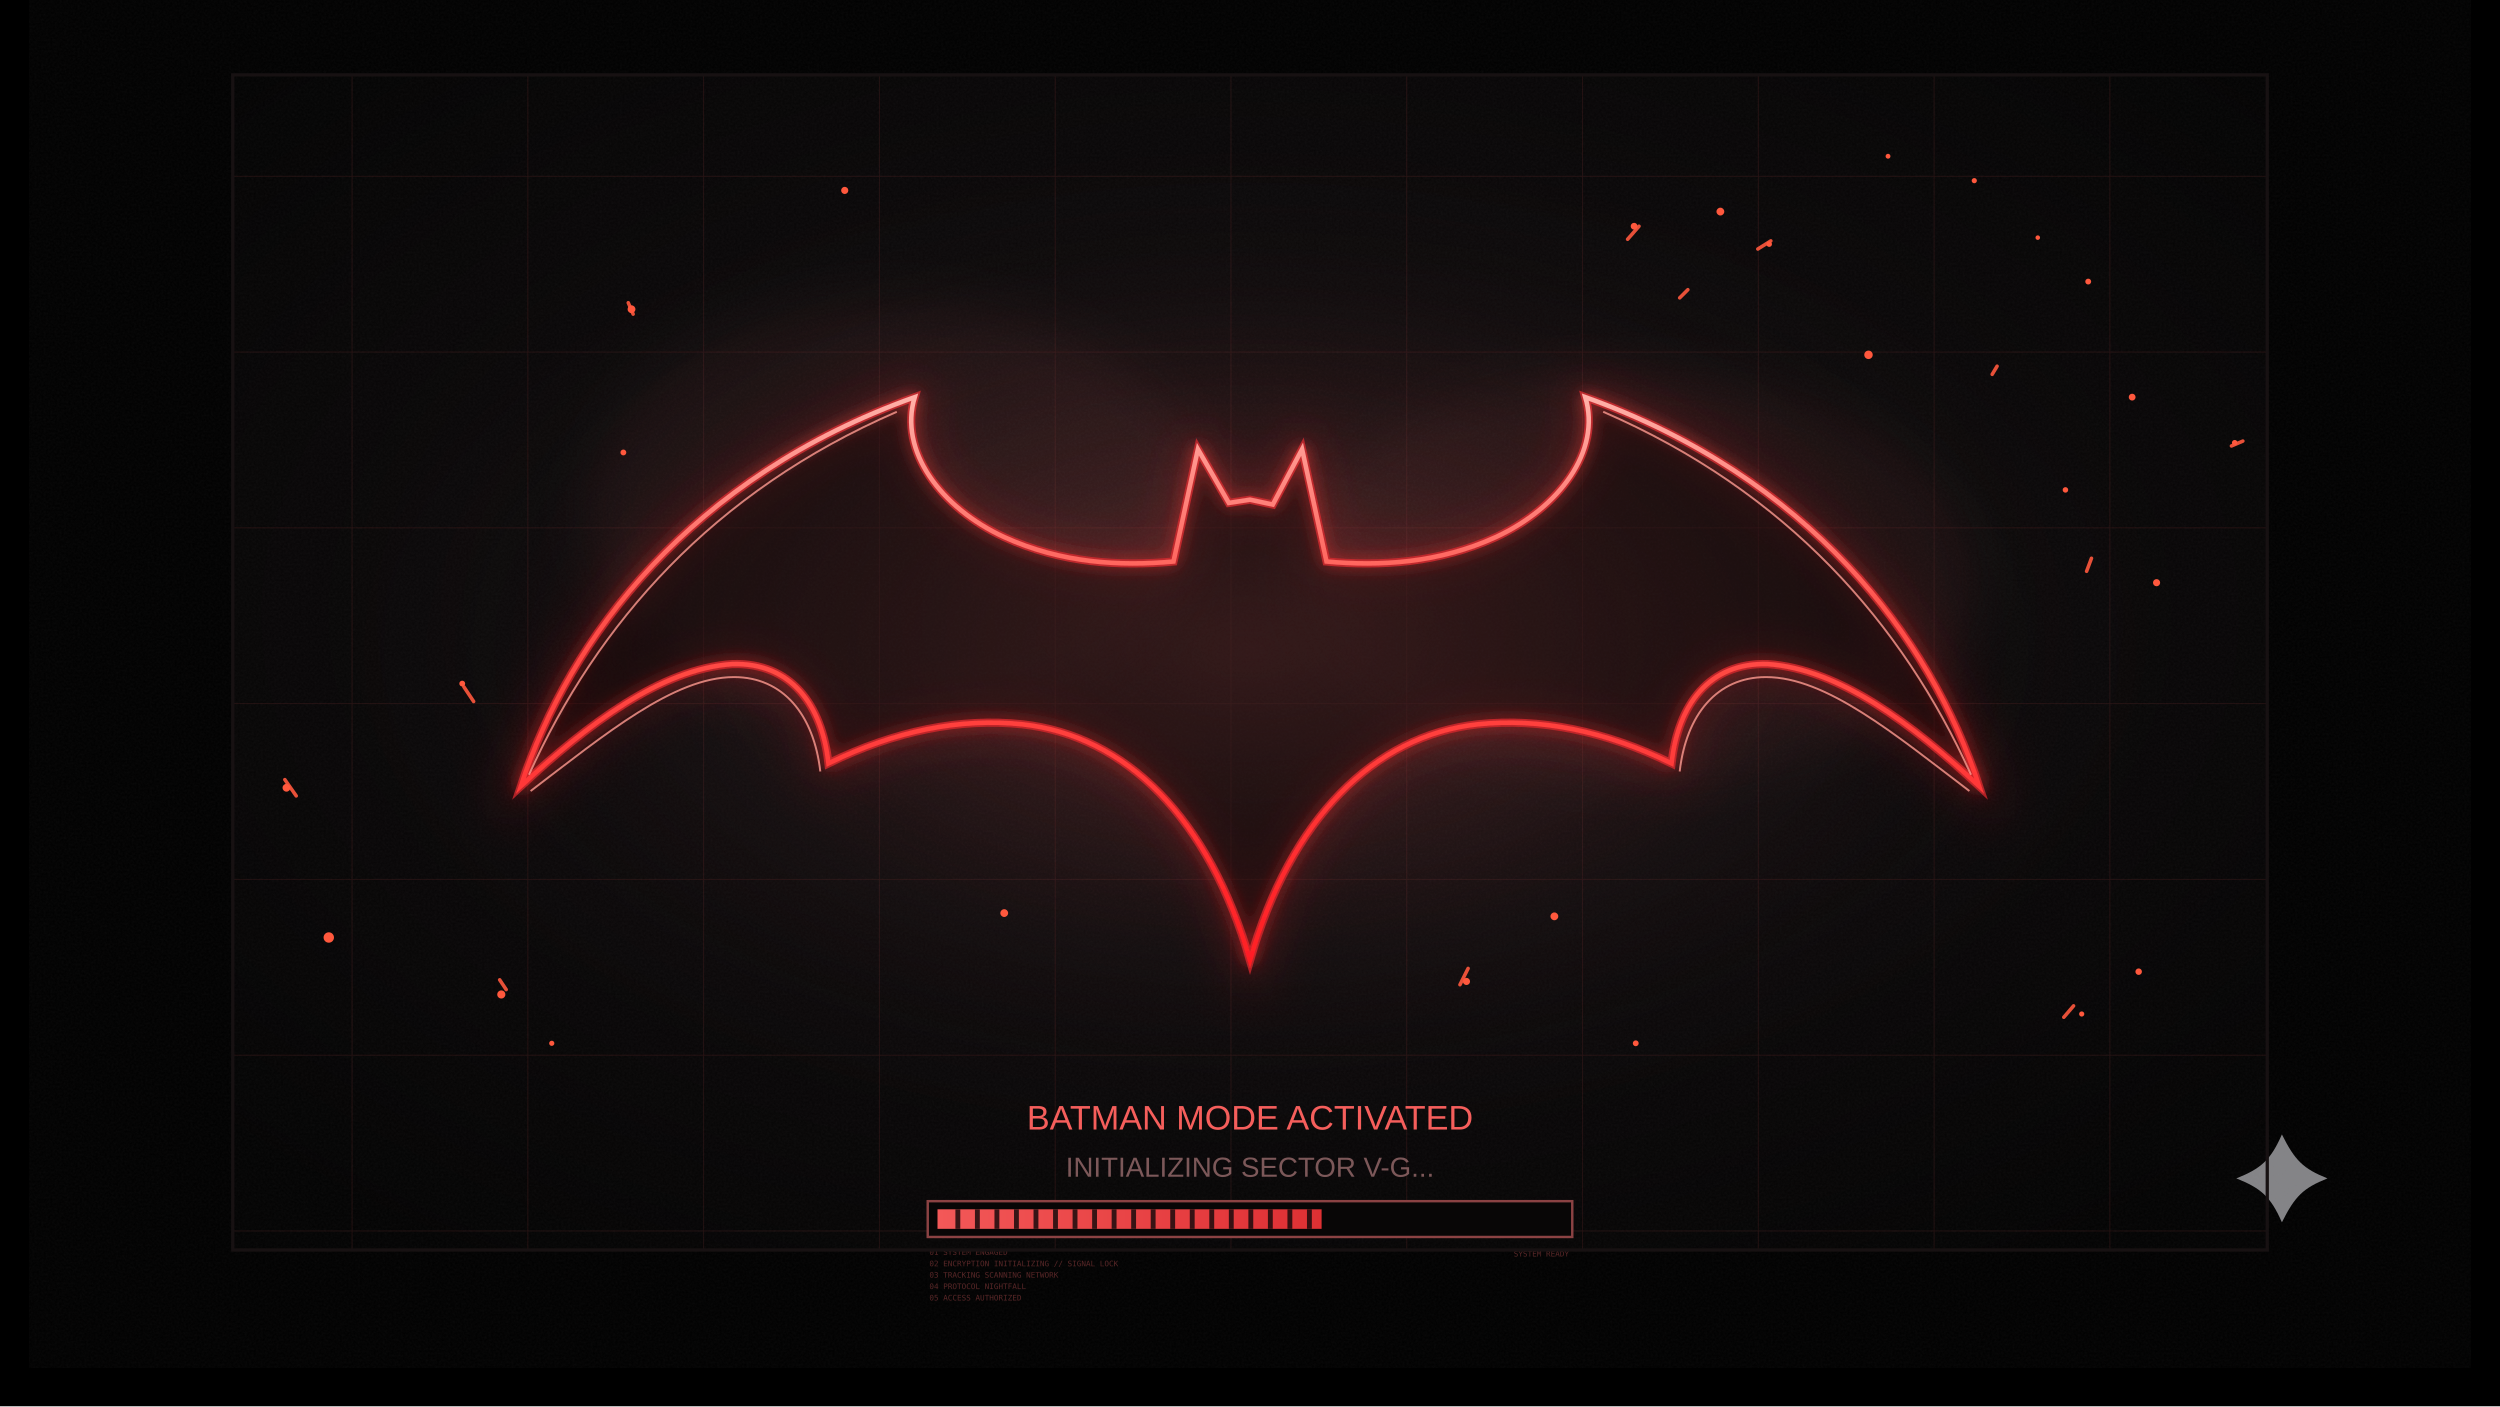
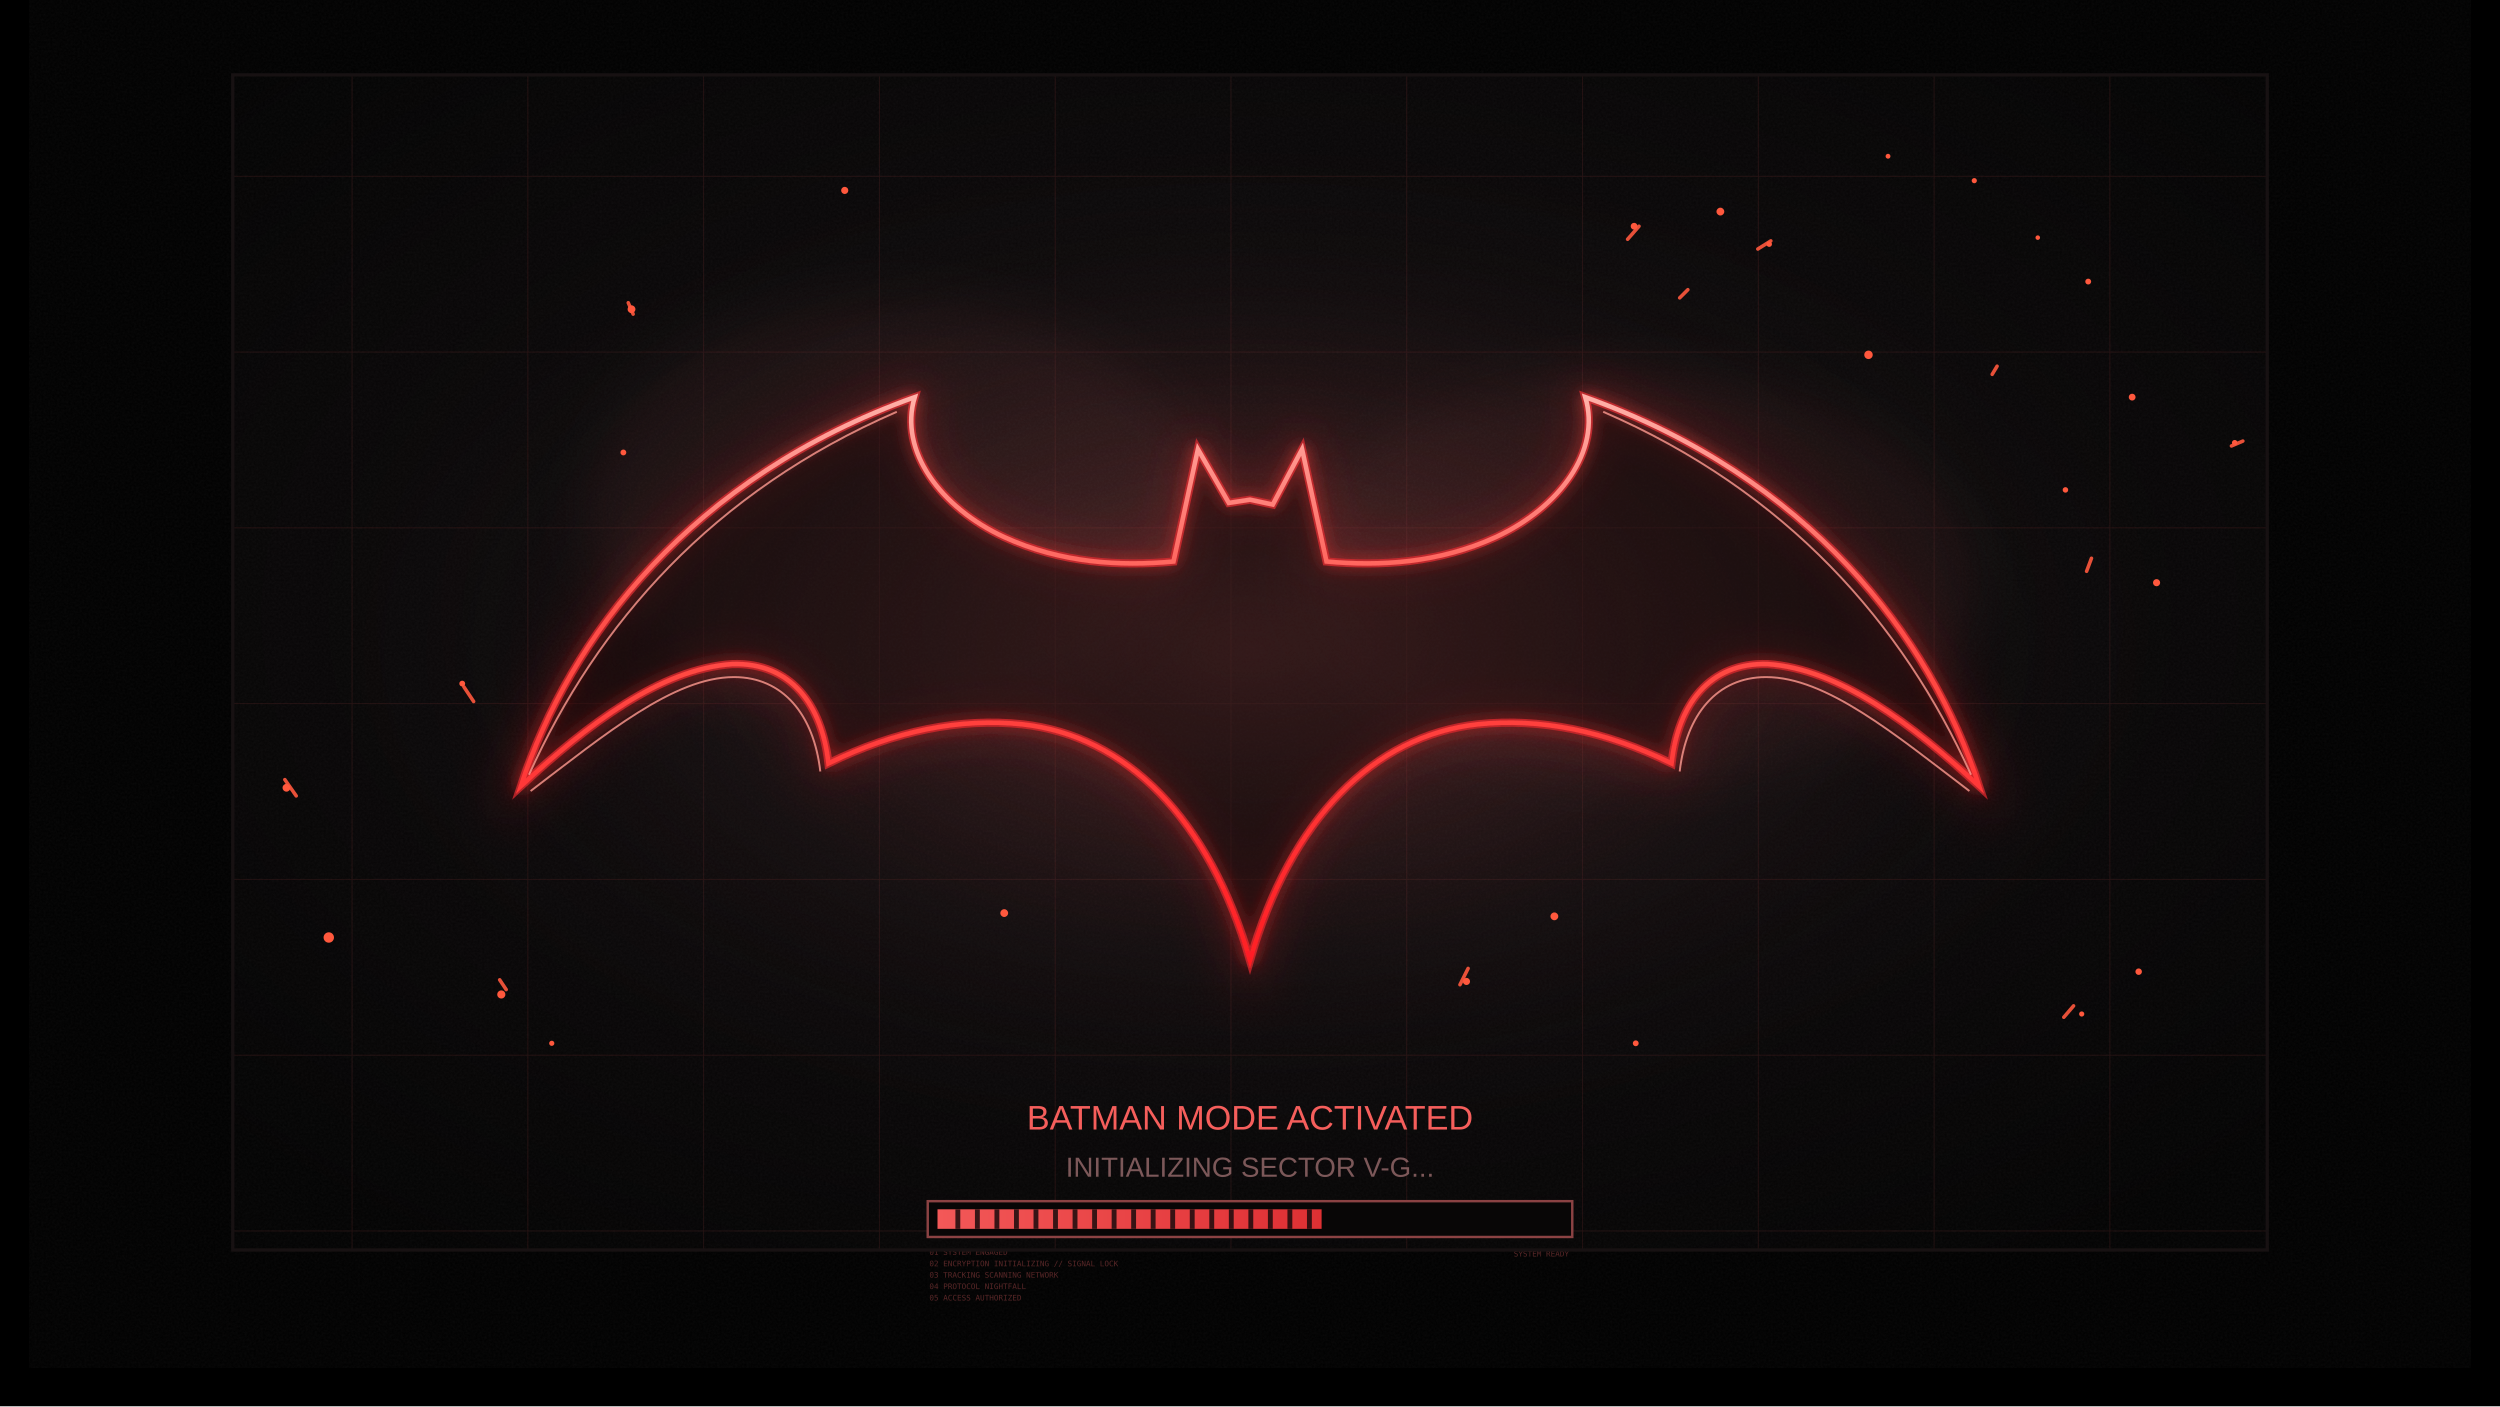
<svg xmlns="http://www.w3.org/2000/svg" width="1536" height="864" viewBox="0 0 1536 864">
  <defs>
    <radialGradient id="bg" cx="50%" cy="46%" r="68%">
      <stop offset="0" stop-color="#251011" />
      <stop offset=".42" stop-color="#0b0809" />
      <stop offset="1" stop-color="#020202" />
    </radialGradient>
    <radialGradient id="smoke" cx="50%" cy="50%" r="50%">
      <stop offset="0" stop-color="#8a4545" stop-opacity=".38" />
      <stop offset=".55" stop-color="#4a292b" stop-opacity=".17" />
      <stop offset="1" stop-color="#120d0e" stop-opacity="0" />
    </radialGradient>
    <linearGradient id="batStroke" x1="0" y1="0" x2="0" y2="1">
      <stop offset="0" stop-color="#ffb1a9" />
      <stop offset=".38" stop-color="#ff514a" />
      <stop offset="1" stop-color="#ff1e24" />
    </linearGradient>
    <linearGradient id="barFill" x1="0" y1="0" x2="1" y2="0">
      <stop offset="0" stop-color="#ff5c5c" />
      <stop offset="1" stop-color="#e93236" />
    </linearGradient>
    <filter id="glow" x="-50%" y="-50%" width="200%" height="200%">
      <feGaussianBlur stdDeviation="5" result="blur" />
      <feColorMatrix in="blur" type="matrix" values="1 0 0 0 0.8 0 0.1 0 0 0.02 0 0 0.1 0 0.02 0 0 0 1 0" result="redblur" />
      <feMerge>
        <feMergeNode in="redblur" />
        <feMergeNode in="SourceGraphic" />
      </feMerge>
    </filter>
    <filter id="softGlow" x="-50%" y="-50%" width="200%" height="200%">
      <feGaussianBlur stdDeviation="15" />
    </filter>
    <filter id="grain">
      <feTurbulence type="fractalNoise" baseFrequency=".72" numOctaves="2" seed="14" />
      <feColorMatrix values=".3 0 0 0 .1 .3 0 0 0 .08 .3 0 0 0 .08 0 0 0 .13 0" />
    </filter>
    <pattern id="grid" width="108" height="108" patternUnits="userSpaceOnUse">
      <path d="M108 0H0V108" fill="none" stroke="#aa3d3d" stroke-width="1" opacity=".23" />
    </pattern>
    <clipPath id="frame">
      <rect width="1536" height="864" />
    </clipPath>
  </defs>
  <g clip-path="url(#frame)">
    <rect width="1536" height="864" fill="#000" />
    <rect x="143" y="46" width="1250" height="722" fill="url(#bg)" />
    <rect x="143" y="46" width="1250" height="722" fill="url(#grid)" opacity=".8" />
    <ellipse cx="768" cy="400" rx="570" ry="310" fill="url(#smoke)" />
    <ellipse cx="550" cy="315" rx="190" ry="130" fill="#733b3d" opacity=".14" filter="url(#softGlow)" />
    <ellipse cx="1005" cy="354" rx="210" ry="125" fill="#6c3033" opacity=".15" filter="url(#softGlow)" />
    <rect x="143" y="46" width="1250" height="722" filter="url(#grain)" opacity=".5" />
    <g fill="#ff583d">
      <circle cx="519" cy="117" r="2.2" />
      <circle cx="388" cy="190" r="2.4" />
      <circle cx="1004" cy="139" r="2.1" />
      <circle cx="1057" cy="130" r="2.4" />
      <circle cx="1087" cy="150" r="1.7" />
      <circle cx="1160" cy="96" r="1.5" />
      <circle cx="1213" cy="111" r="1.6" />
      <circle cx="1252" cy="146" r="1.4" />
      <circle cx="1283" cy="173" r="1.8" />
      <circle cx="1148" cy="218" r="2.6" />
      <circle cx="1310" cy="244" r="2.1" />
      <circle cx="1373" cy="272" r="1.7" />
      <circle cx="383" cy="278" r="1.8" />
      <circle cx="284" cy="420" r="1.8" />
      <circle cx="176" cy="484" r="2.4" />
      <circle cx="202" cy="576" r="3.2" />
      <circle cx="308" cy="611" r="2.5" />
      <circle cx="339" cy="641" r="1.6" />
      <circle cx="617" cy="561" r="2.4" />
      <circle cx="901" cy="603" r="2.2" />
      <circle cx="955" cy="563" r="2.4" />
      <circle cx="1005" cy="641" r="1.8" />
      <circle cx="1279" cy="623" r="1.6" />
      <circle cx="1314" cy="597" r="2" />
      <circle cx="1325" cy="358" r="2.2" />
      <circle cx="1269" cy="301" r="1.7" />
    </g>
    <g stroke="#ff583d" stroke-width="2.2" stroke-linecap="round" opacity=".9">
      <path d="M1000 147l7-8" />
      <path d="M1080 153l8-5" />
      <path d="M1224 230l3-5" />
      <path d="M291 431l-6-9" />
      <path d="M175 479l7 10" />
      <path d="M311 608l-4-6" />
      <path d="M897 605l5-10" />
      <path d="M1268 625l6-7" />
      <path d="M1371 274l7-3" />
      <path d="M389 193l-3-7" />
      <path d="M1032 183l5-5" />
      <path d="M1282 351l3-8" />
    </g>
    <path d="M320 483       C350 391 425 293 562 244       C552 277 578 312 617 330       C652 346 688 348 721 345       L736 276 L755 309 L768 307 L782 310 L800 276       L815 345       C848 348 884 346 919 330       C958 312 984 277 974 244       C1111 293 1186 391 1216 483       C1175 445 1130 411 1086 408       C1050 407 1031 433 1027 469       C986 449 946 441 908 445       C844 452 793 503 768 590       C743 503 692 452 628 445       C590 441 550 449 509 469       C505 433 486 407 450 408       C406 411 361 445 320 483 Z" fill="none" stroke="#ff242b" stroke-width="14" opacity=".26" filter="url(#softGlow)" />
    <path d="M320 483       C350 391 425 293 562 244       C552 277 578 312 617 330       C652 346 688 348 721 345       L736 276 L755 309 L768 307 L782 310 L800 276       L815 345       C848 348 884 346 919 330       C958 312 984 277 974 244       C1111 293 1186 391 1216 483       C1175 445 1130 411 1086 408       C1050 407 1031 433 1027 469       C986 449 946 441 908 445       C844 452 793 503 768 590       C743 503 692 452 628 445       C590 441 550 449 509 469       C505 433 486 407 450 408       C406 411 361 445 320 483 Z" fill="#100607" fill-opacity=".42" stroke="#b9262b" stroke-width="5" opacity=".9" />
    <path d="M320 483       C350 391 425 293 562 244       C552 277 578 312 617 330       C652 346 688 348 721 345       L736 276 L755 309 L768 307 L782 310 L800 276       L815 345       C848 348 884 346 919 330       C958 312 984 277 974 244       C1111 293 1186 391 1216 483       C1175 445 1130 411 1086 408       C1050 407 1031 433 1027 469       C986 449 946 441 908 445       C844 452 793 503 768 590       C743 503 692 452 628 445       C590 441 550 449 509 469       C505 433 486 407 450 408       C406 411 361 445 320 483 Z" fill="none" stroke="url(#batStroke)" stroke-width="2.8" filter="url(#glow)" />
    <path d="M325 476 C367 383 438 302 551 253       M985 253 C1098 302 1169 383 1211 476       M326 486 C372 451 414 416 451 416       C481 416 500 439 504 474       M1032 474 C1036 439 1055 416 1085 416       C1122 416 1164 451 1210 486" fill="none" stroke="#ff9b91" stroke-width="1.2" opacity=".8" />
    <g font-family="Arial, Helvetica, sans-serif" text-anchor="middle">
      <text x="768" y="694" font-size="21" fill="#ff625f" opacity=".96">BATMAN MODE ACTIVATED</text>
      <text x="768" y="723" font-size="17" fill="#95696a" opacity=".82">INITIALIZING SECTOR V-G...</text>
    </g>
    <rect x="570" y="738" width="396" height="22" fill="#080606" stroke="#8b4243" stroke-width="1.5" />
    <rect x="576" y="743" width="236" height="12" fill="url(#barFill)" opacity=".95" />
    <g fill="#190b0c" opacity=".85">
      <rect x="587" y="743" width="3" height="12" />
      <rect x="599" y="743" width="3" height="12" />
      <rect x="611" y="743" width="3" height="12" />
      <rect x="623" y="743" width="3" height="12" />
      <rect x="635" y="743" width="3" height="12" />
      <rect x="647" y="743" width="3" height="12" />
      <rect x="659" y="743" width="3" height="12" />
      <rect x="671" y="743" width="3" height="12" />
      <rect x="683" y="743" width="3" height="12" />
      <rect x="695" y="743" width="3" height="12" />
      <rect x="707" y="743" width="3" height="12" />
      <rect x="719" y="743" width="3" height="12" />
      <rect x="731" y="743" width="3" height="12" />
      <rect x="743" y="743" width="3" height="12" />
      <rect x="755" y="743" width="3" height="12" />
      <rect x="767" y="743" width="3" height="12" />
      <rect x="779" y="743" width="3" height="12" />
      <rect x="791" y="743" width="3" height="12" />
      <rect x="803" y="743" width="3" height="12" />
    </g>
    <g font-family="monospace" font-size="4.7" fill="#7b3435" opacity=".7">
      <text x="571" y="771">01 SYSTEM ENGAGED</text>
      <text x="571" y="778">02 ENCRYPTION INITIALIZING // SIGNAL LOCK</text>
      <text x="571" y="785">03 TRACKING SCANNING NETWORK</text>
      <text x="571" y="792">04 PROTOCOL NIGHTFALL</text>
      <text x="571" y="799">05 ACCESS AUTHORIZED</text>
      <text x="964" y="772" text-anchor="end">SYSTEM READY</text>
    </g>
-     <path d="M1402 697       C1410 713 1415 718 1430 724       C1415 730 1410 735 1402 751       C1395 735 1389 730 1374 724       C1389 718 1395 713 1402 697 Z" fill="#a4a4a8" opacity=".8" />
    <rect x="143" y="46" width="1250" height="722" fill="none" stroke="#171112" stroke-width="2" />
  </g>
</svg>
